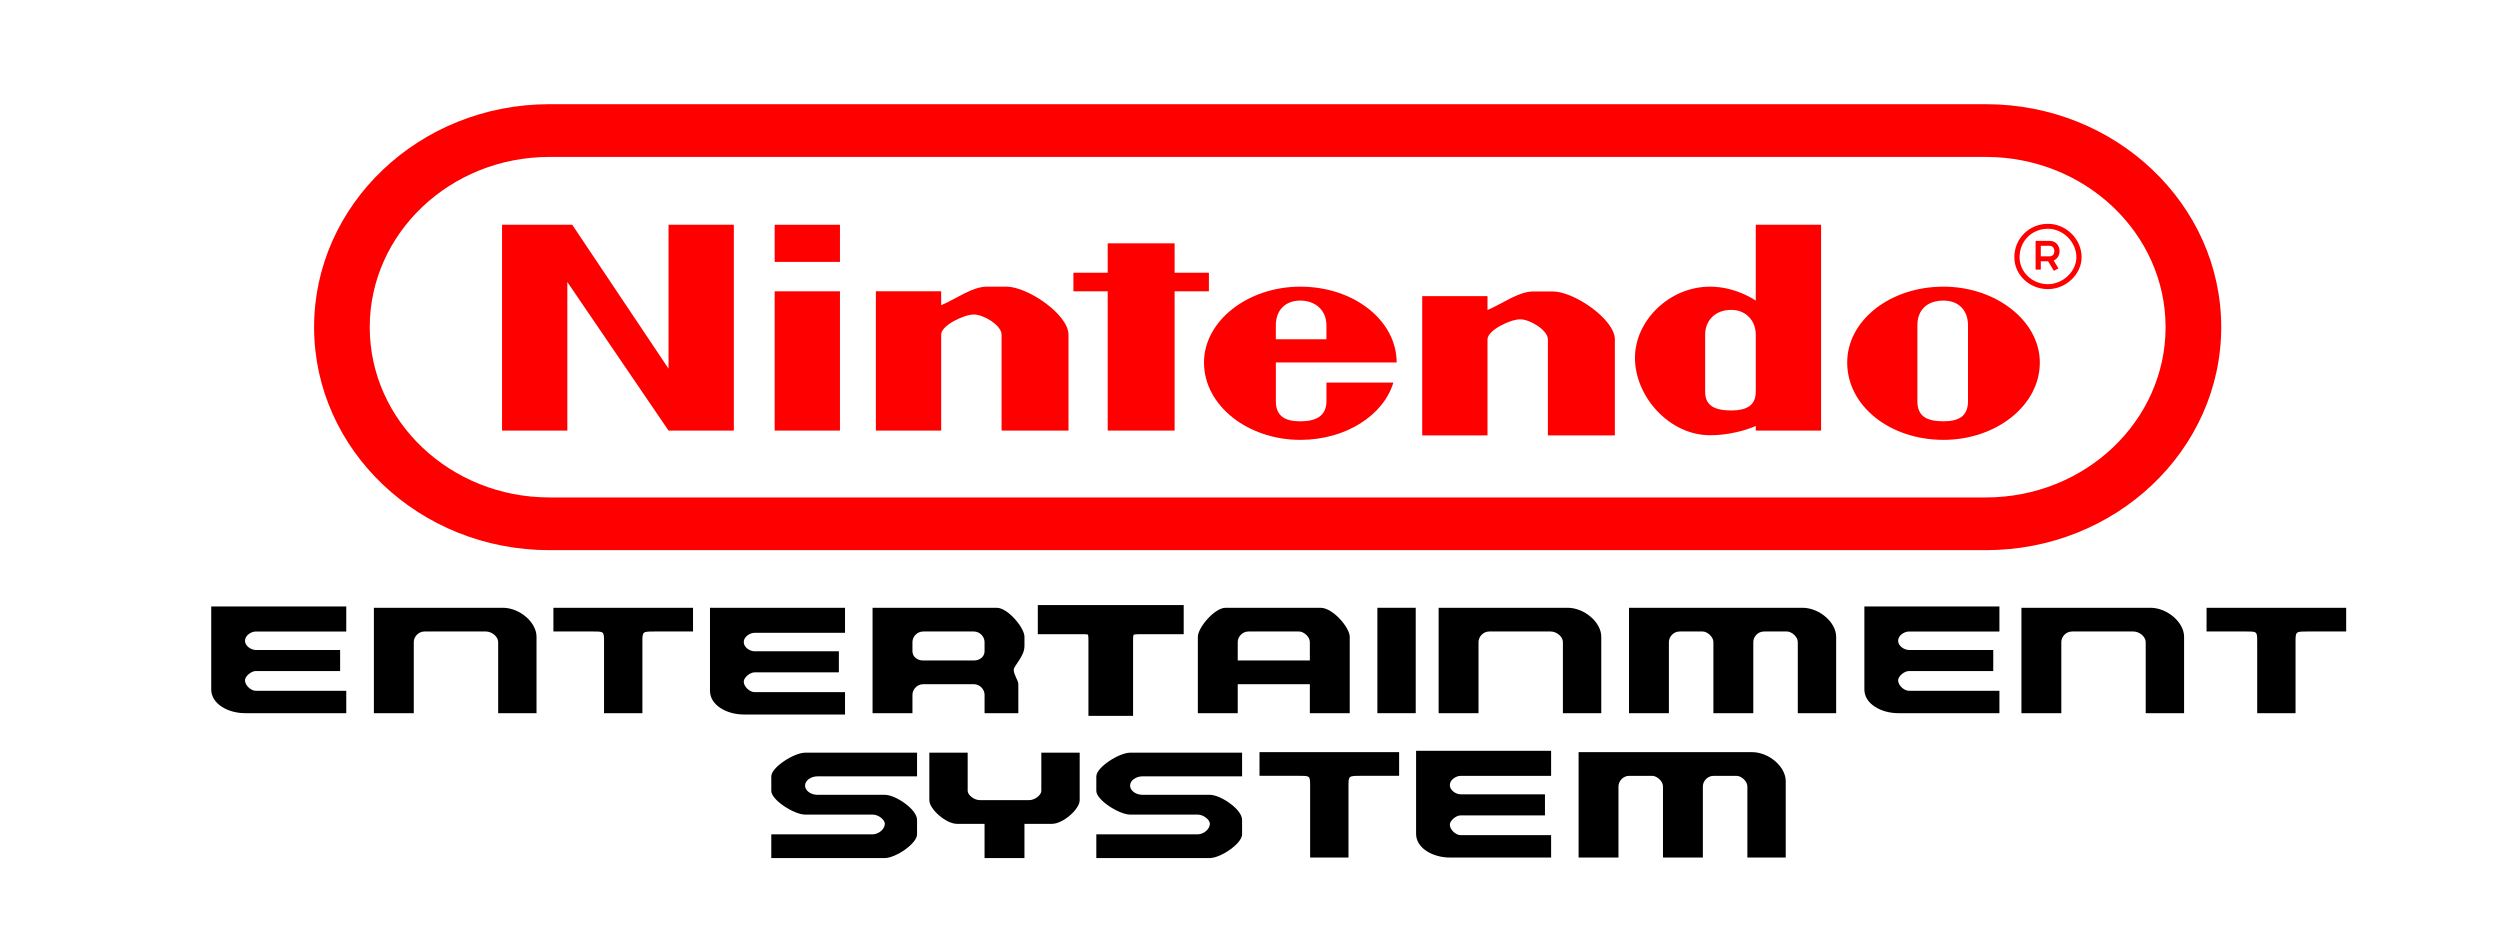
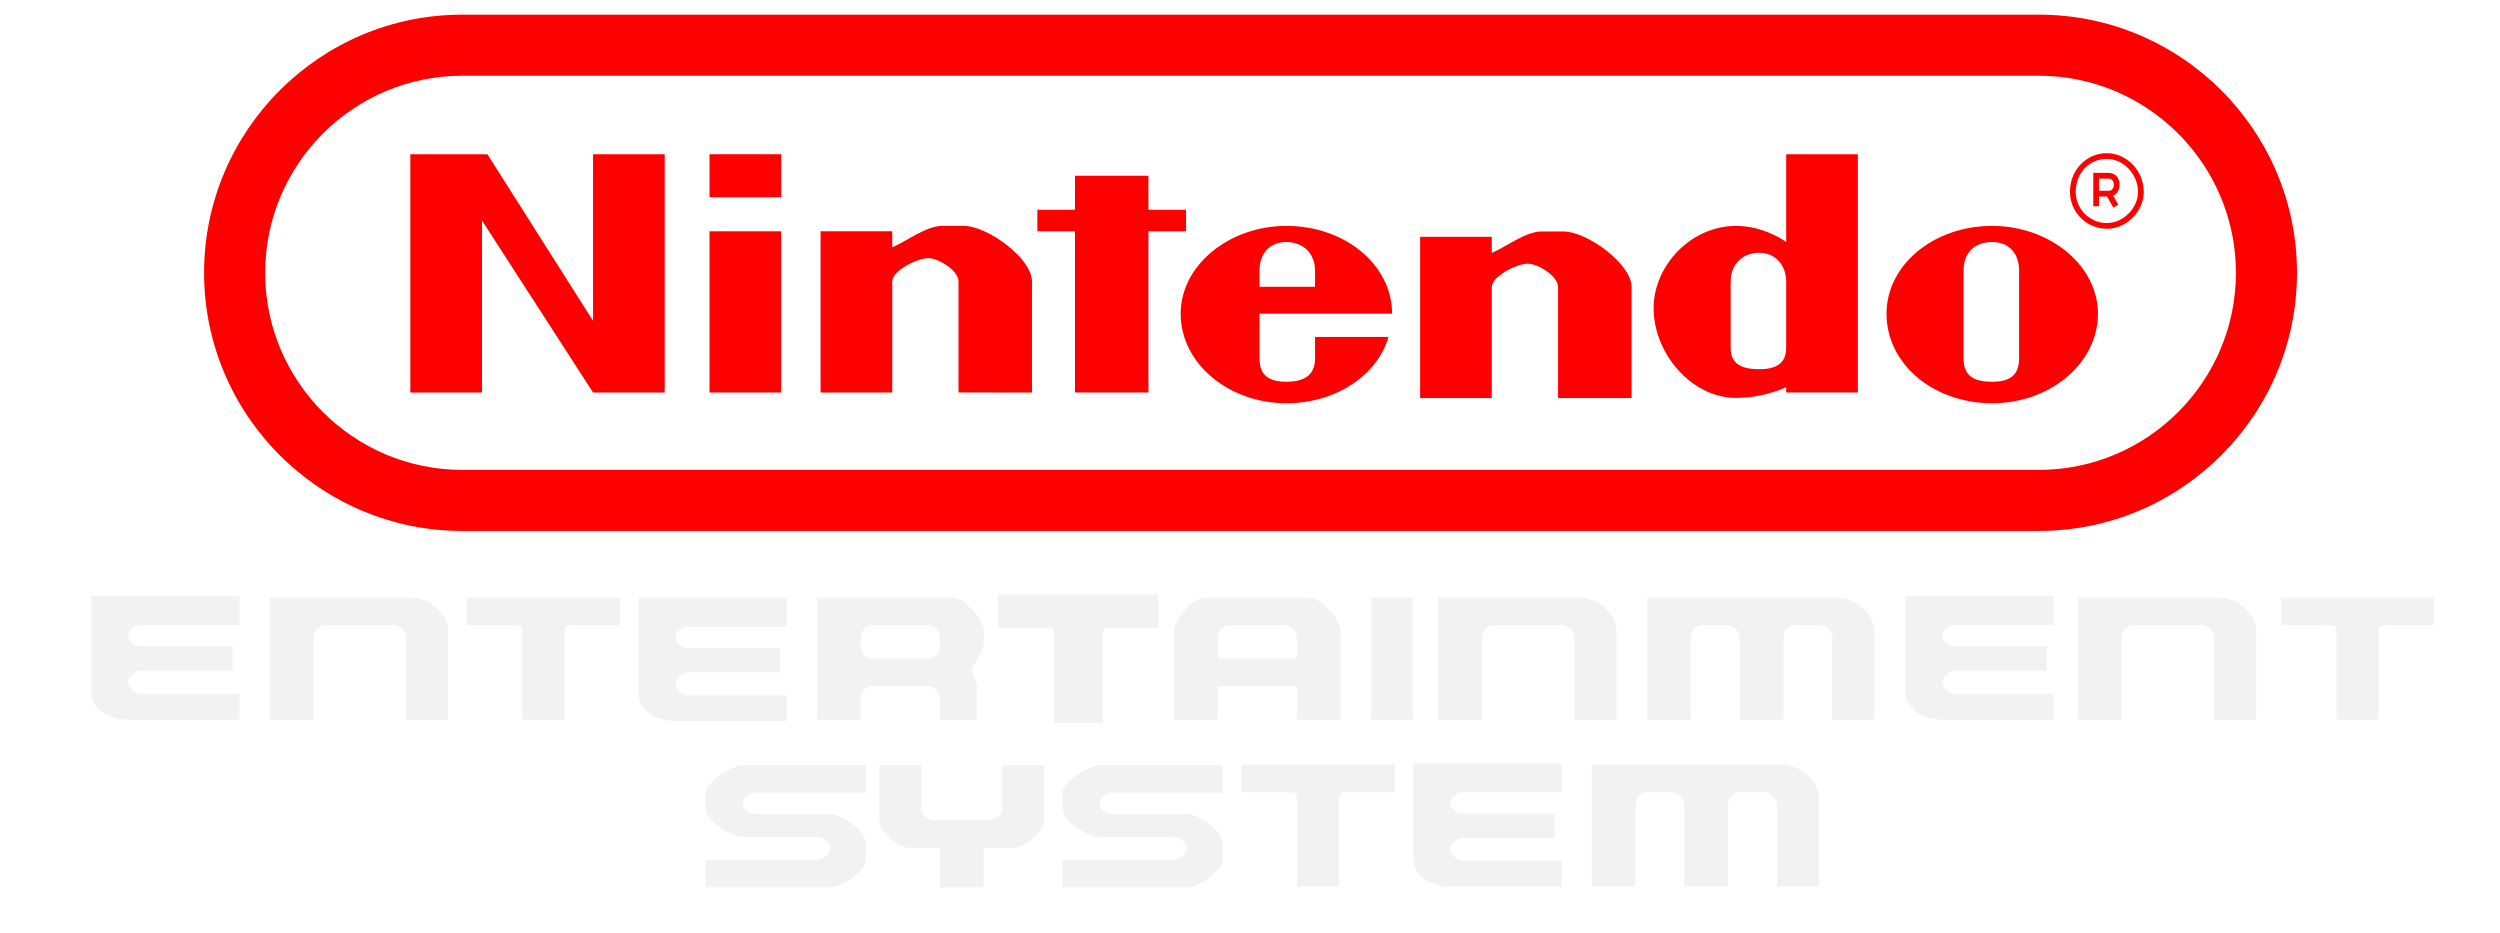
<svg xmlns="http://www.w3.org/2000/svg" enable-background="new -0.501 0 341.155 127.229" height="127.229" viewBox="-.501 0 341.155 127.229" width="341.155">
  <g fill="#f00">
-     <g stroke-width=".887">
-       <path d="m270.512 75.076h-196.05c-17.699 0-32.101-13.651-32.101-30.43s14.403-30.428 32.101-30.428h196.048c17.702 0 32.102 13.65 32.102 30.429-.001 16.778-14.399 30.429-32.1 30.429zm-196.05-53.66c-13.513 0-24.508 10.421-24.508 23.233 0 12.809 10.994 23.232 24.508 23.232h196.048c13.511 0 24.509-10.422 24.509-23.232 0-12.811-10.996-23.233-24.509-23.233z" />
-       <path d="m99.641 58.758v-28.087h-8.911v19.639l-13.143-19.639h-9.579v28.087h8.911v-20.273l13.81 20.273z" />
-       <path d="m114.122 58.758v-19.006h-8.91v19.006z" />
-       <path d="m114.122 35.739v-5.068h-8.91v5.068z" />
-       <path d="m145.308 58.758v-13.095c0-2.745-5.569-6.546-8.464-6.546h-2.674c-2.004 0-4.233 1.69-6.237 2.534v-1.9h-8.911v19.006h8.911v-13.095c0-1.267 3.118-2.745 4.456-2.745 1.337 0 3.786 1.478 3.786 2.745v13.094z" />
-       <path d="m219.866 59.412v-13.093c0-2.746-5.567-6.546-8.468-6.546h-2.672c-2.006 0-4.234 1.69-6.24 2.534v-1.9h-8.909v19.006h8.909v-13.094c0-1.266 3.12-2.746 4.457-2.746s3.785 1.48 3.785 2.746v13.093z" />
-       <path d="m159.789 58.758v-19.006h4.678v-2.534h-4.678v-4.012h-9.131v4.012h-4.679v2.534h4.679v19.006z" />
-       <path d="m176.941 39.118c-7.128 0-13.142 4.646-13.142 10.348 0 5.914 6.014 10.559 13.142 10.559 6.238 0 11.362-3.378 12.699-7.813h-9.131v2.534c0 2.112-1.557 2.747-3.563 2.747-2.005 0-3.342-.634-3.342-2.747v-5.279h16.487c-.004-5.702-5.795-10.349-13.149-10.349zm0 1.9c2.006 0 3.565 1.267 3.565 3.379v1.9h-6.905v-1.9c0-2.112 1.337-3.379 3.341-3.379z" />
-       <path d="m264.716 39.118c-7.353 0-13.145 4.646-13.145 10.348 0 5.914 5.79 10.559 13.145 10.559 7.124 0 13.142-4.645 13.142-10.559-.004-5.701-6.017-10.348-13.142-10.348zm0 1.9c2 0 3.341 1.267 3.341 3.379v10.347c0 2.111-1.34 2.746-3.341 2.746-2.227 0-3.567-.634-3.567-2.746v-10.347c-.002-2.112 1.337-3.379 3.567-3.379z" />
-       <path d="m239.095 30.671v10.348s-2.675-1.9-6.24-1.9c-5.569 0-10.246 4.646-10.246 9.715 0 5.28 4.679 10.559 10.246 10.559 3.565 0 6.24-1.267 6.24-1.267v.632h8.911v-28.087zm-3.342 11.615c2.004 0 3.342 1.479 3.342 3.379v7.813c0 1.901-1.339 2.534-3.342 2.534-2.226 0-3.565-.632-3.565-2.534v-7.813c0-1.9 1.339-3.379 3.565-3.379z" />
+     <path d="m277.724 72.452h-215.148c-19.423 0-35.228-15.803-35.228-35.227s15.806-35.225 35.228-35.225h215.146c19.426 0 35.229 15.802 35.229 35.226-.001 19.423-15.802 35.226-35.227 35.226zm-215.148-62.119c-14.829 0-26.895 12.064-26.895 26.895 0 14.828 12.065 26.894 26.895 26.894h215.146c14.827 0 26.896-12.065 26.896-26.894 0-14.83-12.067-26.895-26.896-26.895z" />
+     <path d="m90.208 53.562v-32.515h-9.779v22.735l-14.423-22.735h-10.512v32.515h9.779v-23.469l15.155 23.469z" />
+     <path d="m106.099 53.562v-22.002h-9.778v22.002z" />
+     <path d="m106.099 26.914v-5.867h-9.778v5.867z" />
+     <path d="m140.324 53.562v-15.159c0-3.178-6.112-7.578-9.289-7.578h-2.935c-2.199 0-4.645 1.956-6.845 2.934v-2.199h-9.779v22.002h9.779v-15.159c0-1.467 3.422-3.178 4.89-3.178 1.467 0 4.155 1.711 4.155 3.178v15.158z" />
+     <path d="m222.144 54.319v-15.157c0-3.179-6.109-7.578-9.293-7.578h-2.932c-2.201 0-4.646 1.956-6.848 2.933v-2.199h-9.777v22.002h9.777v-15.158c0-1.466 3.424-3.179 4.891-3.179s4.154 1.713 4.154 3.179v15.157z" />
+     <path d="m156.215 53.562v-22.002h5.134v-2.934h-5.134v-4.645h-10.021v4.645h-5.135v2.934h5.135v22.002z" />
+     <path d="m175.038 30.826c-7.822 0-14.422 5.378-14.422 11.979 0 6.846 6.6 12.223 14.422 12.223 6.846 0 12.469-3.911 13.936-9.045h-10.021v2.934c0 2.445-1.709 3.18-3.91 3.18-2.2 0-3.668-.734-3.668-3.18v-6.111h18.093c-.004-6.601-6.36-11.98-14.43-11.98zm0 2.2c2.201 0 3.912 1.467 3.912 3.912v2.199h-7.578v-2.199c0-2.445 1.467-3.912 3.666-3.912z" />
+     <path d="m271.364 30.826c-8.069 0-14.426 5.378-14.426 11.979 0 6.846 6.354 12.223 14.426 12.223 7.818 0 14.422-5.377 14.422-12.223-.004-6.6-6.603-11.979-14.422-11.979zm0 2.2c2.195 0 3.666 1.467 3.666 3.912v11.978c0 2.444-1.471 3.179-3.666 3.179-2.444 0-3.914-.734-3.914-3.179v-11.978c-.002-2.445 1.467-3.912 3.914-3.912z" />
+     <path d="m243.247 21.047v11.979s-2.936-2.2-6.848-2.2c-6.111 0-11.244 5.378-11.244 11.246 0 6.112 5.135 12.224 11.244 12.224 3.912 0 6.848-1.467 6.848-1.467v.732h9.779v-32.514zm-3.668 13.446c2.199 0 3.668 1.712 3.668 3.912v9.045c0 2.201-1.469 2.934-3.668 2.934-2.443 0-3.912-.732-3.912-2.934v-9.045c0-2.2 1.469-3.912 3.912-3.912z" />
+     <path d="m287.006 29.216c-2.774 0-5.036-2.258-5.036-5.035 0-2.959 2.213-5.28 5.036-5.28 2.729 0 5.036 2.417 5.036 5.28 0 2.681-2.35 5.035-5.036 5.035zm0-9.533c-2.427 0-4.253 1.934-4.253 4.5 0 2.344 1.908 4.254 4.253 4.254 2.229 0 4.254-2.028 4.254-4.254 0-2.399-1.984-4.5-4.254-4.5zm.884 6.647-.863-1.515h-1.096v1.321h-.779v-4.546h2.104c.979 0 1.488.813 1.488 1.613 0 .615-.303 1.238-.885 1.492l.711 1.248zm-1.959-2.294h1.321c.22 0 .396-.079.521-.235.119-.149.188-.368.188-.597 0-.311-.151-.832-.709-.832h-1.321z" transform="translate(0 2)" />
+   </g>
+   <g fill="#f2f2f2">
+     <g transform="matrix(.9399266 0 0 .8512713 11.94417 13.73071)">
+       <path d="m51.827 99.231v-14.18c0-2.688-2.689-5.379-5.378-5.379h-20.535v19.56h6.357v-13.2c0-.979.732-1.957 1.711-1.957h9.777c.979 0 1.957.979 1.957 1.957v13.199z" />
+       <path d="m221.469 99.231v-14.18c0-2.688-2.688-5.379-5.376-5.379h-20.535v19.56h6.354v-13.2c0-.979.736-1.957 1.713-1.957h9.779c.979 0 1.953.979 1.953 1.957v13.199z" />
+       <path d="m314.327 99.231v-14.18c0-2.688-2.688-5.379-5.379-5.379h-20.535v19.56h6.354v-13.2c0-.979.732-1.957 1.715-1.957h9.775c.979 0 1.955.979 1.955 1.957v13.199z" />
+       <path d="m258.892 99.231v-14.18c0-2.688-2.688-5.379-5.379-5.379h-27.625v19.56h6.357v-13.2c0-.979.73-1.957 1.709-1.957h3.668c.734 0 1.712.979 1.712 1.957v13.199h6.358v-13.199c0-.979.73-1.957 1.709-1.957h3.668c.732 0 1.711.979 1.711 1.957v13.199z" />
+       <path d="m21.514 99.231h-16.135c-2.688 0-5.379-1.71-5.379-4.398v-15.4h21.513v4.646h-14.424c-.732 0-1.711.733-1.711 1.712s.979 1.712 1.711 1.712h13.446v3.911h-13.446c-.732 0-1.711.979-1.711 1.712 0 .979.979 1.955 1.711 1.955h14.424z" />
+       <path d="m100.979 99.478h-16.136c-2.688 0-5.379-1.711-5.379-4.397v-15.404h21.515v4.645h-14.426c-.731 0-1.71.734-1.71 1.715s.979 1.711 1.71 1.711h13.446v3.91h-13.446c-.731 0-1.71.979-1.71 1.714 0 .979.979 1.954 1.71 1.954h14.426z" />
+       <path d="m284.907 99.231h-16.137c-2.688 0-5.381-1.711-5.381-4.398v-15.4h21.516v4.646h-14.424c-.732 0-1.715.733-1.715 1.712s.979 1.712 1.715 1.712h13.442v3.911h-13.442c-.732 0-1.715.979-1.715 1.712 0 .979.979 1.955 1.715 1.955h14.424v4.153h.002z" />
+       <path d="m54.517 79.675v4.4h6.355c1.712 0 1.712 0 1.712 1.957v13.199h6.111v-13.199c0-1.957 0-1.957 1.956-1.957h6.111v-4.4z" />
+       <path d="m132.197 79.675v4.4h6.355c1.71 0 1.71 0 1.71 1.957v13.199h6.112v-13.199c0-1.957 0-1.957 1.957-1.957h6.112v-4.4z" />
+       <path d="m139.761 99.73v-13.699c0-.55-.002-.938-.033-1.163-.035-.221-.056-.217-.056-.219s-.054-.031-.196-.048c-.186-.026-.498-.028-.925-.026h-6.856v-4.9-.502h23.246v5.402l-6.61-.002c-.731-.005-1.183.019-1.311.074-.081.058-.045-.063-.12.308-.024.227-.026.589-.026 1.076v13.699zm-7.064-16.157h5.854c.834.027 1.361-.082 1.873.417.409.546.312 1.065.336 2.041v12.697h5.113v-12.697c.027-.967-.079-1.519.39-2.065.549-.471 1.101-.365 2.067-.393h5.611v-3.398h-21.245v3.398zm-.5-3.398v-.5z" />
+       <path d="m317.909 79.675v4.4h6.354c1.713 0 1.713 0 1.713 1.957v13.199h6.11v-13.199c0-1.957 0-1.957 1.955-1.957h6.111v-4.4z" />
+       <path d="m105.366 79.675v19.559h6.356v-3.42c0-.979.733-1.959 1.711-1.959h8.068c.979 0 1.711.979 1.711 1.959v3.42h5.379v-5.379c0-.73-.732-1.709-.732-2.688 0-.73 1.711-2.441 1.711-4.396v-1.713c0-1.714-2.689-5.381-4.4-5.381zm8.067 4.4h8.068c.979 0 1.71.979 1.71 1.957v1.71c0 .979-.732 1.713-1.71 1.713h-8.068c-.978 0-1.711-.733-1.711-1.713v-1.71c.001-.976.733-1.957 1.711-1.957z" />
+       <path d="m161.594 79.675c-1.712 0-4.399 3.667-4.399 5.381v14.178h6.354v-5.379h11.489v5.379h6.355v-14.178c0-1.714-2.688-5.381-4.646-5.381zm3.667 4.4h8.066c.73 0 1.711.979 1.711 1.957v3.422h-11.489v-3.422c0-.976.734-1.957 1.712-1.957z" />
+       <path d="m191.907 99.231v-19.558h-6.11v19.559h6.11z" />
    </g>
-     <path d="m287.006 29.216c-2.774 0-5.036-2.258-5.036-5.035 0-2.959 2.213-5.28 5.036-5.28 2.729 0 5.036 2.417 5.036 5.28 0 2.681-2.35 5.035-5.036 5.035zm0-9.533c-2.427 0-4.253 1.934-4.253 4.5 0 2.344 1.908 4.254 4.253 4.254 2.229 0 4.254-2.028 4.254-4.254 0-2.399-1.984-4.5-4.254-4.5zm.884 6.647-.863-1.515h-1.096v1.321h-.779v-4.546h2.104c.979 0 1.488.813 1.488 1.613 0 .615-.303 1.238-.885 1.492l.711 1.248zm-1.959-2.294h1.321c.22 0 .396-.079.521-.235.119-.149.188-.368.188-.597 0-.311-.151-.832-.709-.832h-1.321z" transform="matrix(.9112331 0 0 .8638282 17.4406 14.21735)" />
-   </g>
-   <g transform="matrix(.8564922 0 0 .7353522 28.32452 24.35066)">
-     <path d="m51.827 99.231v-14.18c0-2.688-2.689-5.379-5.378-5.379h-20.535v19.56h6.357v-13.2c0-.979.732-1.957 1.711-1.957h9.777c.979 0 1.957.979 1.957 1.957v13.199z" />
-     <path d="m221.469 99.231v-14.18c0-2.688-2.688-5.379-5.376-5.379h-20.535v19.56h6.354v-13.2c0-.979.736-1.957 1.713-1.957h9.779c.979 0 1.953.979 1.953 1.957v13.199z" />
-     <path d="m314.327 99.231v-14.18c0-2.688-2.688-5.379-5.379-5.379h-20.535v19.56h6.354v-13.2c0-.979.732-1.957 1.715-1.957h9.775c.979 0 1.955.979 1.955 1.957v13.199z" />
-     <path d="m258.892 99.231v-14.18c0-2.688-2.688-5.379-5.379-5.379h-27.625v19.56h6.357v-13.2c0-.979.73-1.957 1.709-1.957h3.668c.734 0 1.712.979 1.712 1.957v13.199h6.358v-13.199c0-.979.73-1.957 1.709-1.957h3.668c.732 0 1.711.979 1.711 1.957v13.199z" />
-     <path d="m21.514 99.231h-16.135c-2.688 0-5.379-1.71-5.379-4.398v-15.4h21.513v4.646h-14.424c-.732 0-1.711.733-1.711 1.712s.979 1.712 1.711 1.712h13.446v3.911h-13.446c-.732 0-1.711.979-1.711 1.712 0 .979.979 1.955 1.711 1.955h14.424z" />
-     <path d="m100.979 99.478h-16.136c-2.688 0-5.379-1.711-5.379-4.397v-15.404h21.515v4.645h-14.426c-.731 0-1.71.734-1.71 1.715s.979 1.711 1.71 1.711h13.446v3.91h-13.446c-.731 0-1.71.979-1.71 1.714 0 .979.979 1.954 1.71 1.954h14.426z" />
-     <path d="m284.907 99.231h-16.137c-2.688 0-5.381-1.711-5.381-4.398v-15.4h21.516v4.646h-14.424c-.732 0-1.715.733-1.715 1.712s.979 1.712 1.715 1.712h13.442v3.911h-13.442c-.732 0-1.715.979-1.715 1.712 0 .979.979 1.955 1.715 1.955h14.424v4.153h.002z" />
-     <path d="m54.517 79.675v4.4h6.355c1.712 0 1.712 0 1.712 1.957v13.199h6.111v-13.199c0-1.957 0-1.957 1.956-1.957h6.111v-4.4z" />
-     <path d="m132.197 79.675v4.4h6.355c1.71 0 1.71 0 1.71 1.957v13.199h6.112v-13.199c0-1.957 0-1.957 1.957-1.957h6.112v-4.4z" />
-     <path d="m139.761 99.73v-13.699c0-.55-.002-.938-.033-1.163-.035-.221-.056-.217-.056-.219s-.054-.031-.196-.048c-.186-.026-.498-.028-.925-.026h-6.856v-4.9-.502h23.246v5.402l-6.61-.002c-.731-.005-1.183.019-1.311.074-.081.058-.045-.063-.12.308-.024.227-.026.589-.026 1.076v13.699zm-7.064-16.157h5.854c.834.027 1.361-.082 1.873.417.409.546.312 1.065.336 2.041v12.697h5.113v-12.697c.027-.967-.079-1.519.39-2.065.549-.471 1.101-.365 2.067-.393h5.611v-3.398h-21.245v3.398zm-.5-3.398v-.5z" />
-     <path d="m317.909 79.675v4.4h6.354c1.713 0 1.713 0 1.713 1.957v13.199h6.11v-13.199c0-1.957 0-1.957 1.955-1.957h6.111v-4.4z" />
-     <path d="m105.366 79.675v19.559h6.356v-3.42c0-.979.733-1.959 1.711-1.959h8.068c.979 0 1.711.979 1.711 1.959v3.42h5.379v-5.379c0-.73-.732-1.709-.732-2.688 0-.73 1.711-2.441 1.711-4.396v-1.713c0-1.714-2.689-5.381-4.4-5.381zm8.067 4.4h8.068c.979 0 1.71.979 1.71 1.957v1.71c0 .979-.732 1.713-1.71 1.713h-8.068c-.978 0-1.711-.733-1.711-1.713v-1.71c.001-.976.733-1.957 1.711-1.957z" />
-     <path d="m161.594 79.675c-1.712 0-4.399 3.667-4.399 5.381v14.178h6.354v-5.379h11.489v5.379h6.355v-14.178c0-1.714-2.688-5.381-4.646-5.381zm3.667 4.4h8.066c.73 0 1.711.979 1.711 1.957v3.422h-11.489v-3.422c0-.976.734-1.957 1.712-1.957z" />
-     <path d="m191.907 99.231v-19.558h-6.11v19.559h6.11z" />
-   </g>
-   <path d="m243.577 117.789v-10.638c0-2.017-2.326-4.035-4.654-4.035h-23.893v14.673h5.496v-9.903c0-.734.633-1.468 1.479-1.468h3.172c.635 0 1.483.734 1.483 1.468v9.902h5.496v-9.902c0-.734.631-1.468 1.478-1.468h3.173c.633 0 1.483.734 1.483 1.468v9.902h5.286z" transform="matrix(.9901961 0 0 .9802138 1.995078 1.561768)" />
-   <g transform="matrix(.8564922 0 0 .7353522 28.32452 24.35066)">
-     <path d="m213.479 126.021h-16.137c-2.688 0-5.377-1.713-5.377-4.397v-15.404h21.512v4.646h-14.422c-.732 0-1.713.732-1.713 1.711s.979 1.712 1.713 1.712h13.443v3.911h-13.443c-.732 0-1.713.979-1.713 1.713 0 .979.979 1.954 1.713 1.954h14.422z" />
-     <path d="m167.017 106.462v4.398h6.355c1.711 0 1.711 0 1.711 1.957v13.199h6.111v-13.199c0-1.957 0-1.957 1.959-1.957h6.109v-4.398z" />
-     <path d="m94.611 106.565c-1.712 0-5.379 2.689-5.379 4.397v2.69c0 1.713 3.667 4.4 5.379 4.4h10.756c.978 0 1.956.979 1.956 1.711 0 .978-.979 1.954-1.956 1.954h-16.135v4.399h18.09c1.712 0 5.134-2.688 5.134-4.399v-2.688c0-1.957-3.422-4.646-5.134-4.646h-10.756c-.979 0-1.955-.733-1.955-1.713 0-.978.977-1.713 1.955-1.713h15.89v-4.397h-17.845z" />
-     <path d="m146.397 106.565c-1.713 0-5.38 2.689-5.38 4.397v2.69c0 1.713 3.667 4.4 5.38 4.4h10.756c.978 0 1.956.979 1.956 1.711 0 .978-.979 1.954-1.956 1.954h-16.136v4.399h18.091c1.712 0 5.134-2.688 5.134-4.399v-2.688c0-1.957-3.422-4.646-5.134-4.646h-10.757c-.978 0-1.955-.733-1.955-1.713 0-.978.978-1.713 1.955-1.713h15.891v-4.397h-17.845z" />
-     <path d="m114.412 106.565v8.804c0 1.71 2.688 4.399 4.4 4.399h4.398v6.354h6.357v-6.354h4.4c1.71 0 4.4-2.689 4.4-4.399v-8.804h-6.112v7.092c0 .732-.978 1.712-1.956 1.712h-7.822c-.979 0-1.956-.979-1.956-1.712v-7.092z" />
+     <path d="m248.172 121.858v-12.315c0-2.334-2.552-4.671-5.108-4.671h-26.221v16.986h6.031v-11.464c0-.85.695-1.7 1.623-1.7h3.481c.697 0 1.627.85 1.627 1.7v11.463h6.031v-11.463c0-.85.693-1.7 1.622-1.7h3.482c.695 0 1.628.85 1.628 1.7v11.463h5.801z" transform="matrix(.9901961 0 0 .9802138 1.995078 1.561768)" />
+     <g transform="matrix(.9399266 0 0 .8512713 11.94417 13.73071)">
+       <path d="m213.479 126.021h-16.137c-2.688 0-5.377-1.713-5.377-4.397v-15.404h21.512v4.646h-14.422c-.732 0-1.713.732-1.713 1.711s.979 1.712 1.713 1.712h13.443v3.911h-13.443c-.732 0-1.713.979-1.713 1.713 0 .979.979 1.954 1.713 1.954h14.422z" />
+       <path d="m167.017 106.462v4.398h6.355c1.711 0 1.711 0 1.711 1.957v13.199h6.111v-13.199c0-1.957 0-1.957 1.959-1.957h6.109v-4.398z" />
+       <path d="m94.611 106.565c-1.712 0-5.379 2.689-5.379 4.397v2.69c0 1.713 3.667 4.4 5.379 4.4h10.756c.978 0 1.956.979 1.956 1.711 0 .978-.979 1.954-1.956 1.954h-16.135v4.399h18.09c1.712 0 5.134-2.688 5.134-4.399v-2.688c0-1.957-3.422-4.646-5.134-4.646h-10.756c-.979 0-1.955-.733-1.955-1.713 0-.978.977-1.713 1.955-1.713h15.89v-4.397h-17.845z" />
+       <path d="m146.397 106.565c-1.713 0-5.38 2.689-5.38 4.397v2.69c0 1.713 3.667 4.4 5.38 4.4h10.756c.978 0 1.956.979 1.956 1.711 0 .978-.979 1.954-1.956 1.954h-16.136v4.399h18.091c1.712 0 5.134-2.688 5.134-4.399v-2.688c0-1.957-3.422-4.646-5.134-4.646h-10.757c-.978 0-1.955-.733-1.955-1.713 0-.978.978-1.713 1.955-1.713h15.891v-4.397h-17.845z" />
+       <path d="m114.412 106.565v8.804c0 1.71 2.688 4.399 4.4 4.399h4.398v6.354h6.357v-6.354h4.4c1.71 0 4.4-2.689 4.4-4.399v-8.804h-6.112v7.092c0 .732-.978 1.712-1.956 1.712h-7.822c-.979 0-1.956-.979-1.956-1.712v-7.092z" />
+     </g>
  </g>
</svg>
